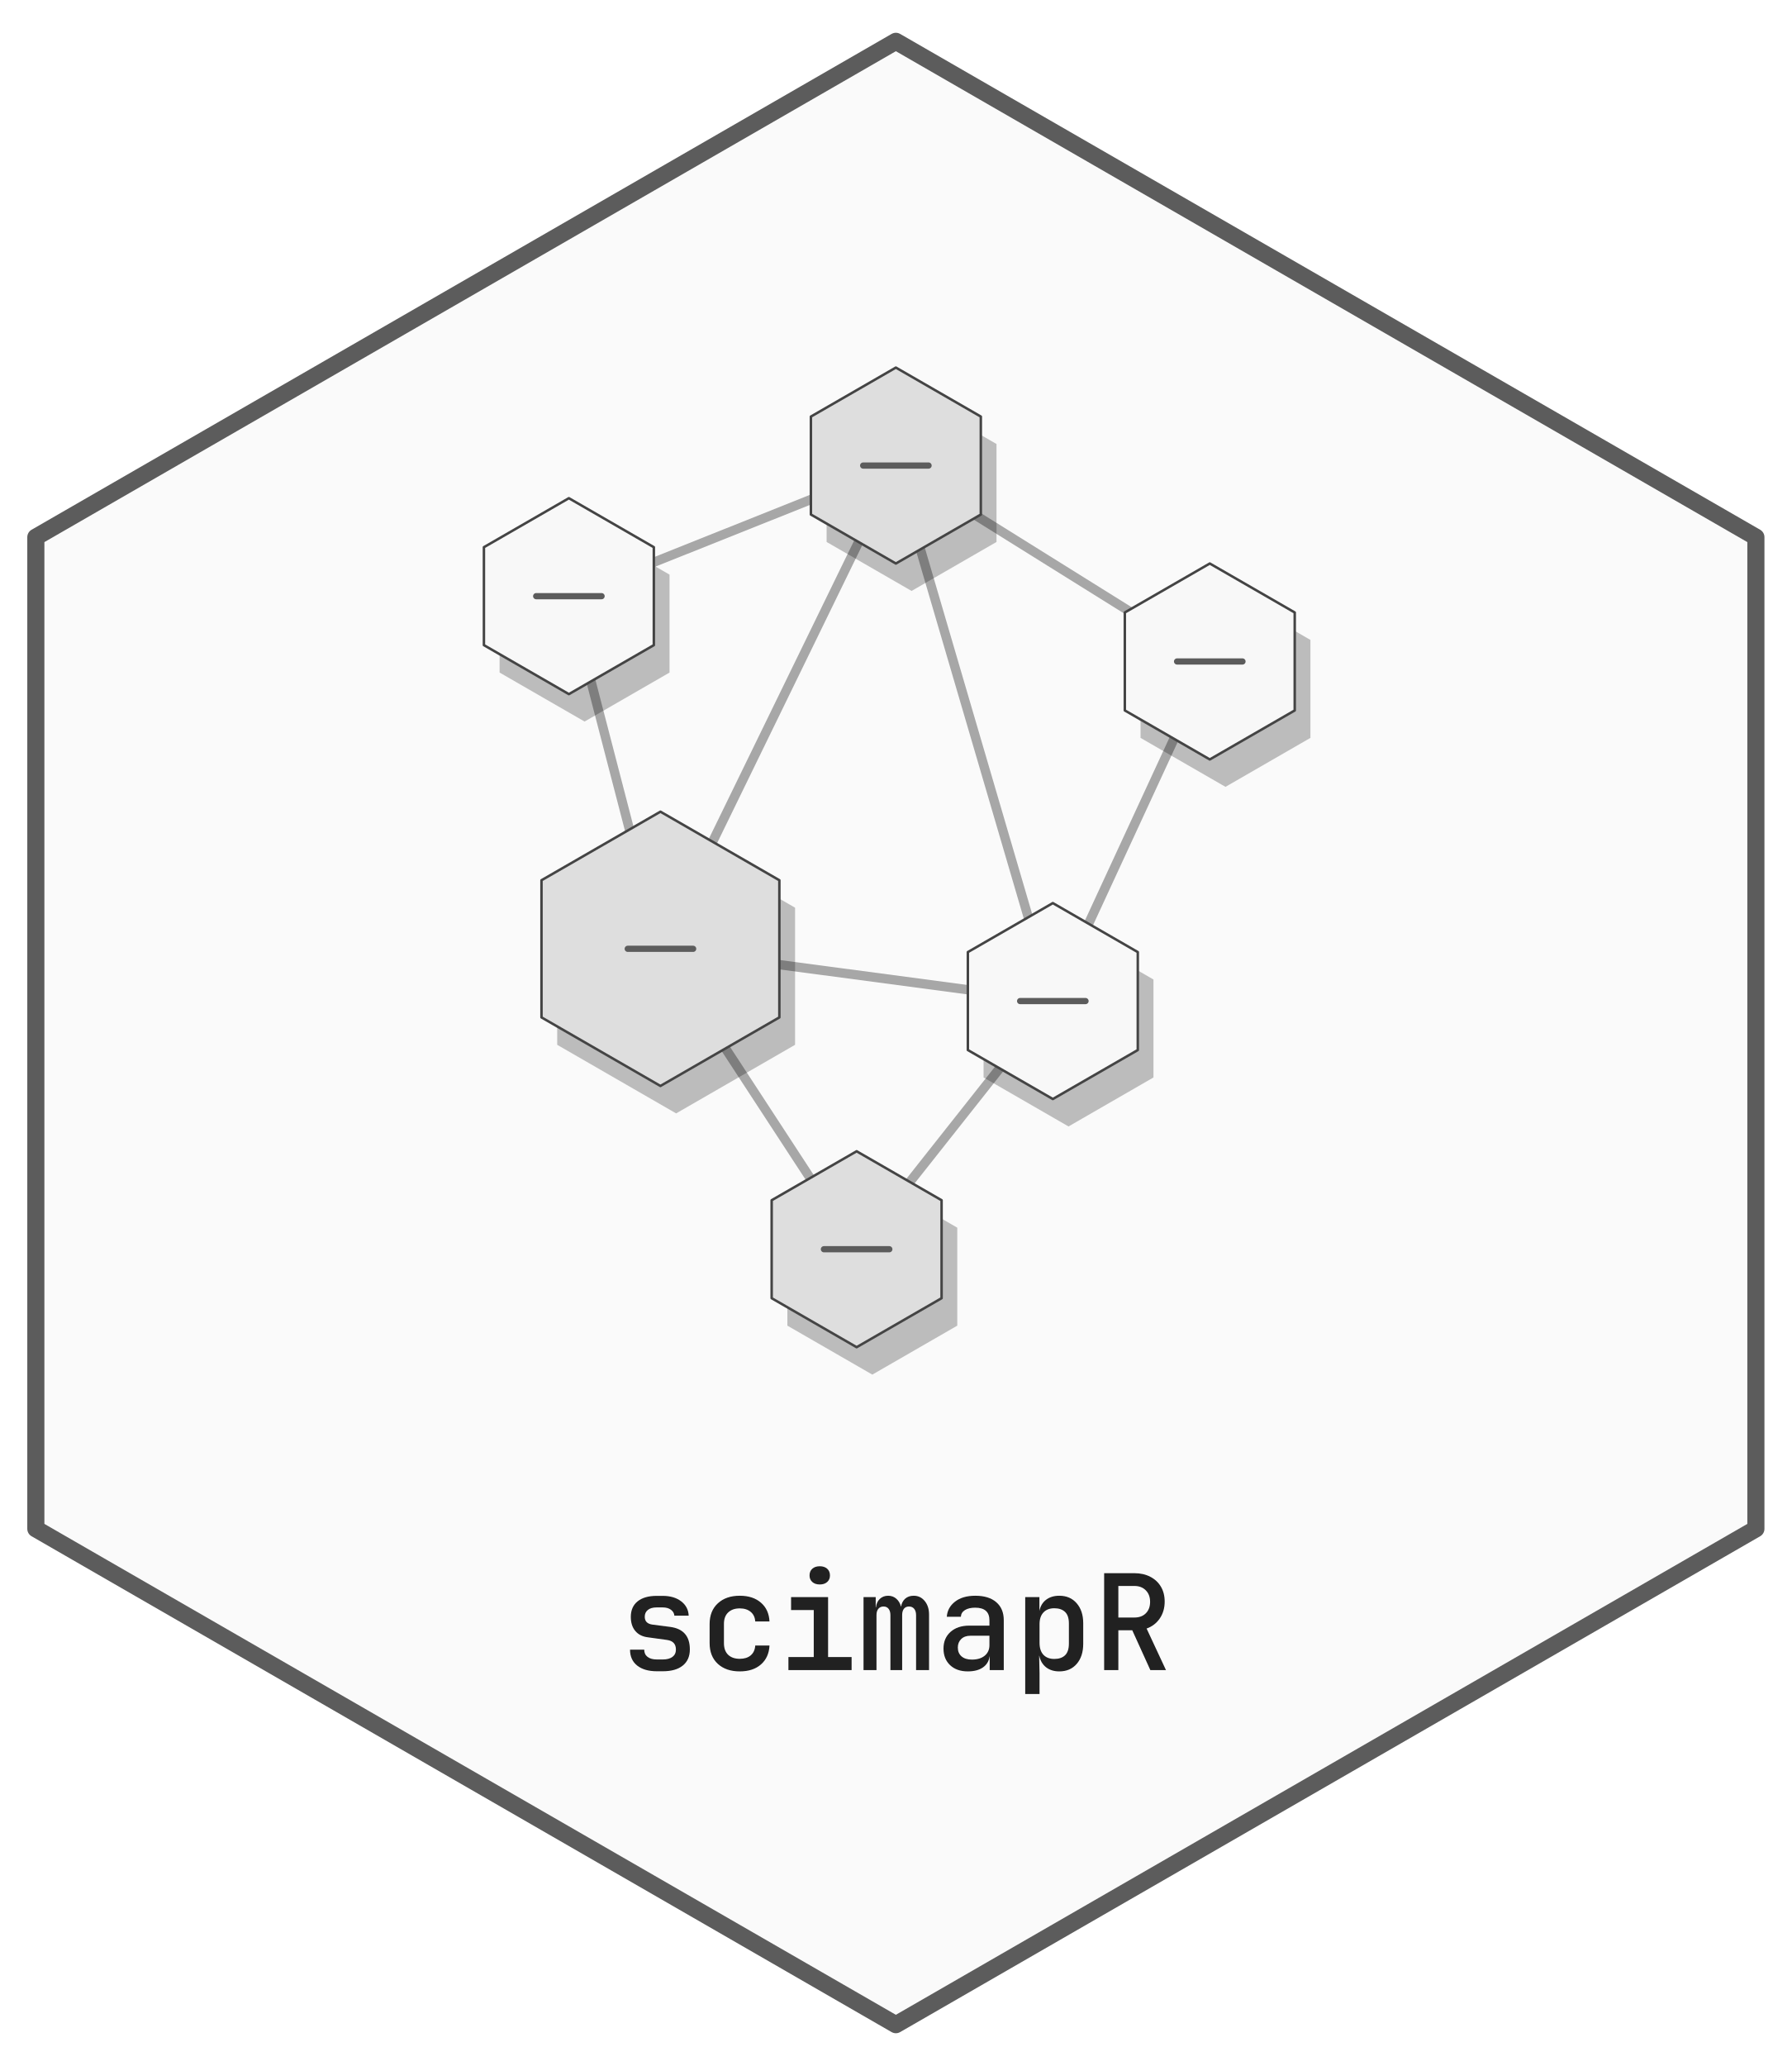
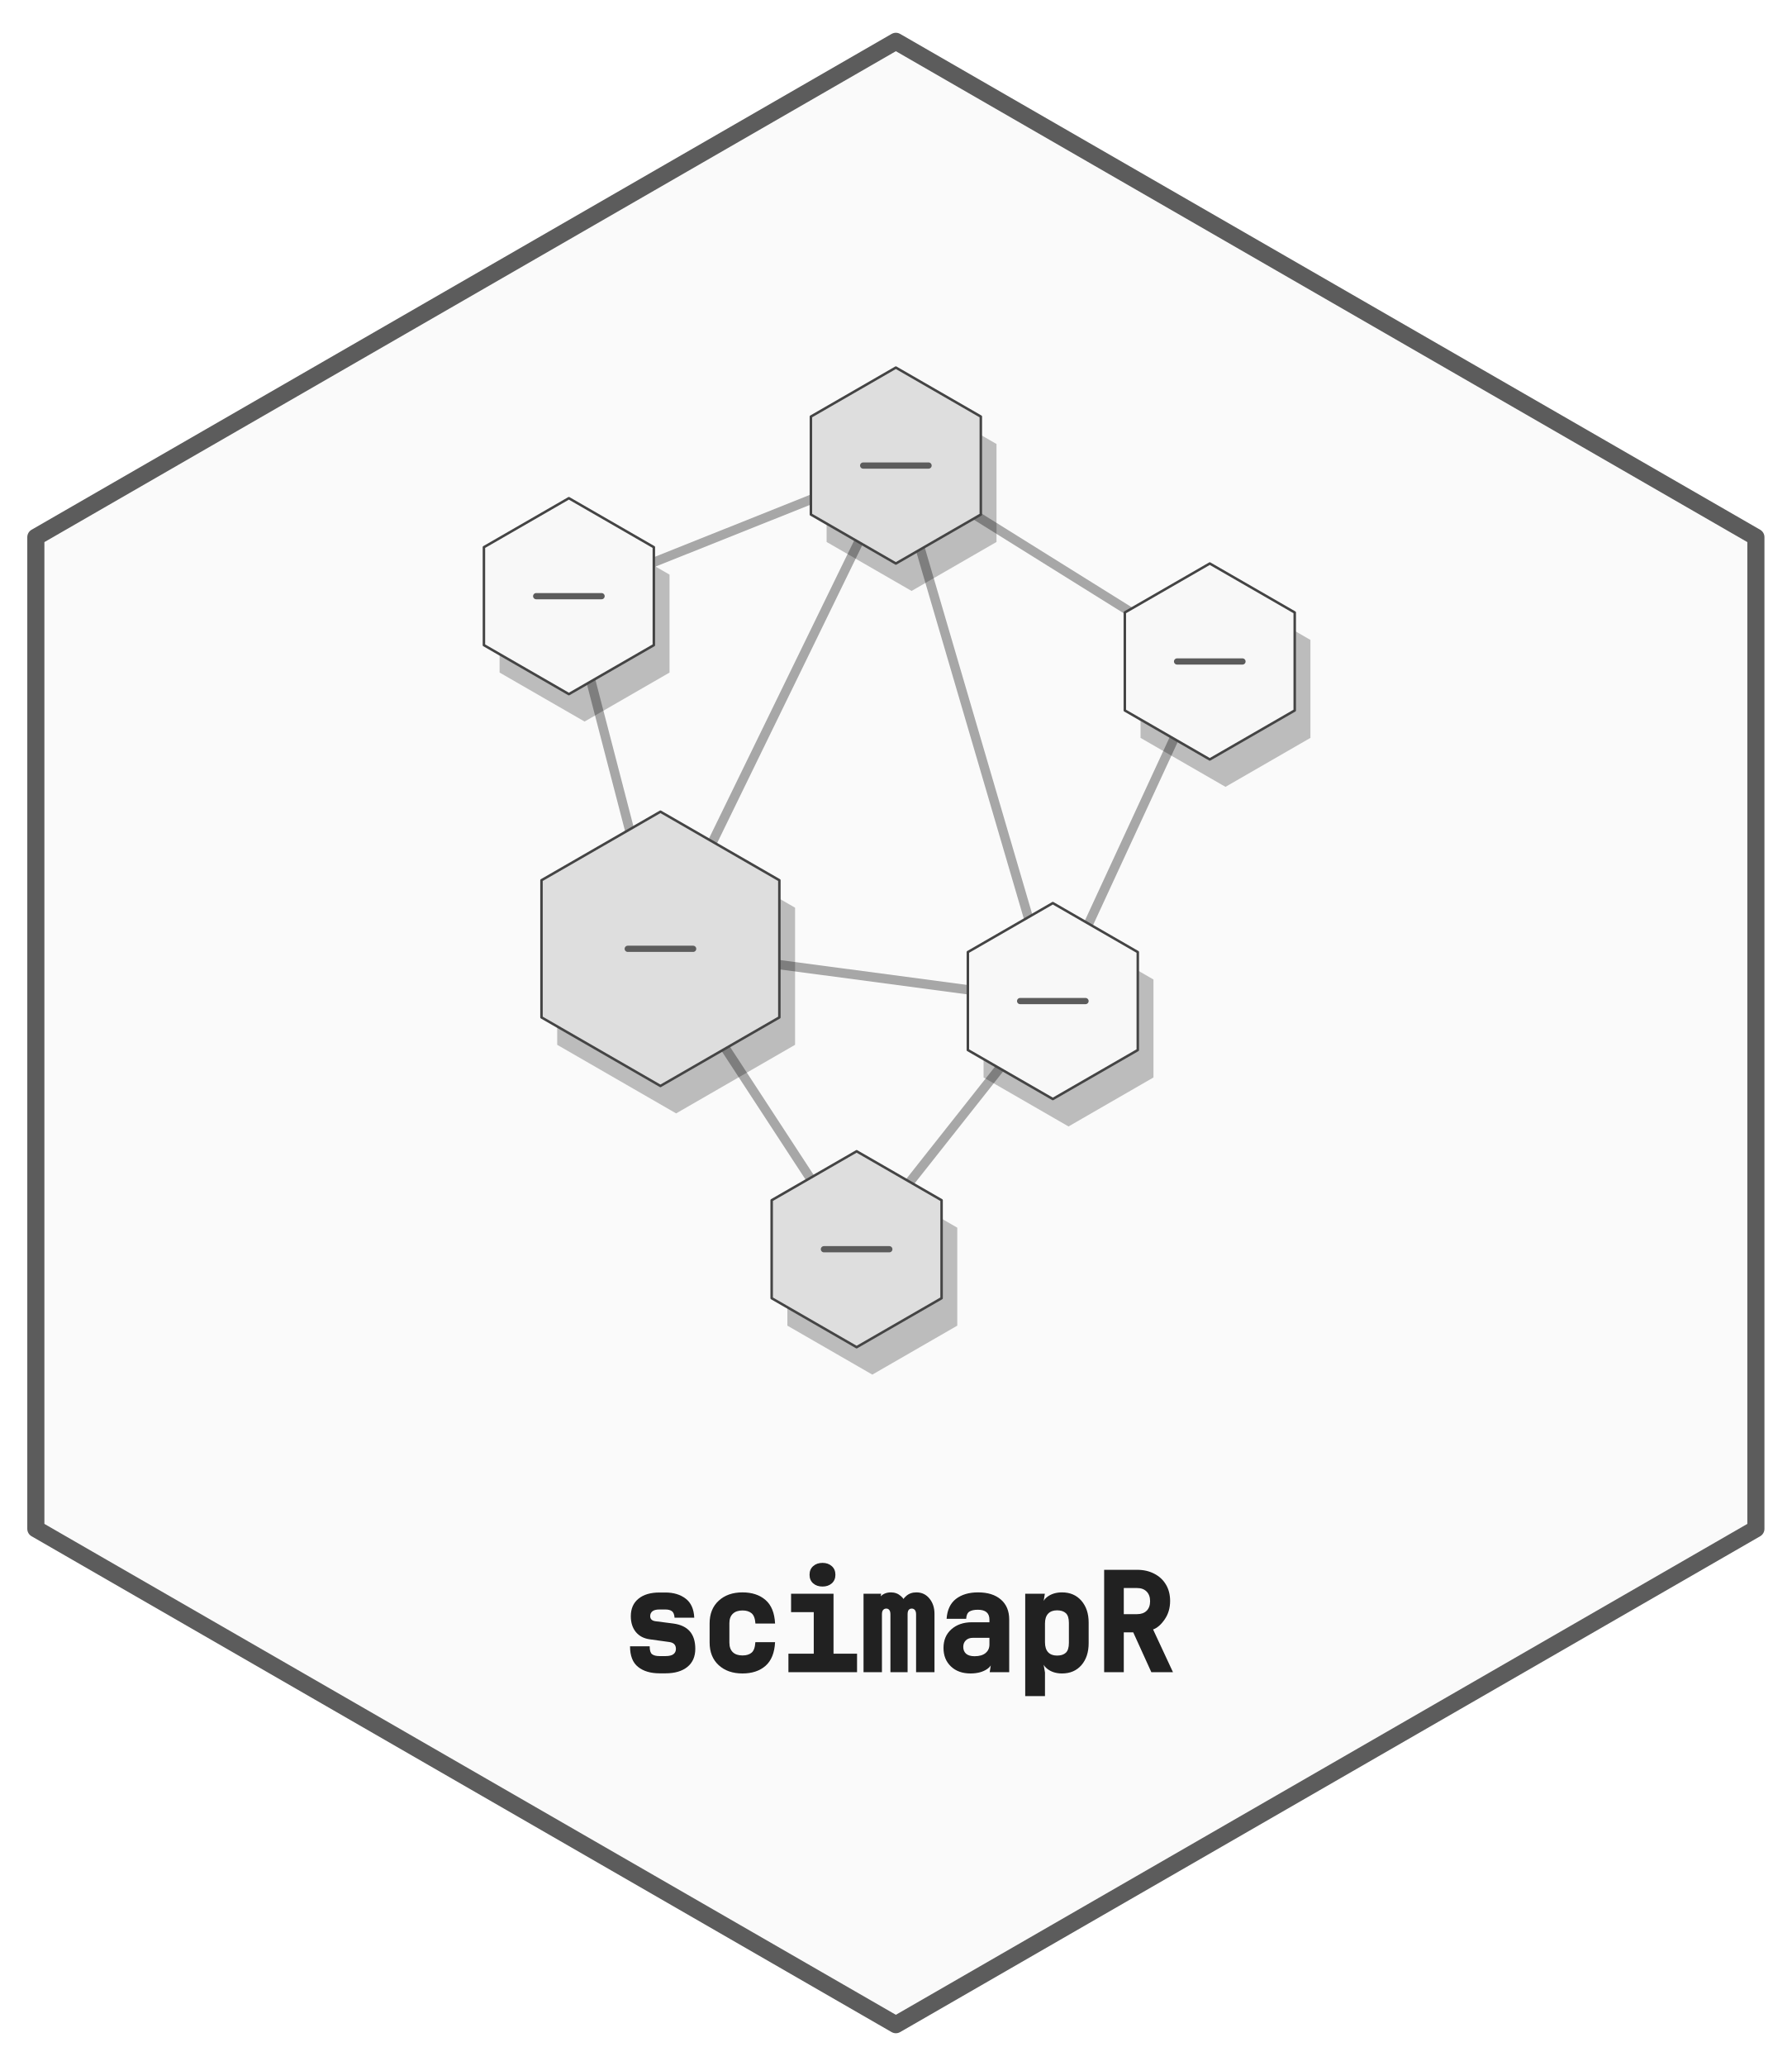
- <svg xmlns="http://www.w3.org/2000/svg" xmlns:xlink="http://www.w3.org/1999/xlink" width="432pt" height="498pt" viewBox="0 0 432 498">
+ <svg xmlns="http://www.w3.org/2000/svg" xmlns:xlink="http://www.w3.org/1999/xlink" width="432" height="498" viewBox="0 0 432 498">
  <defs>
    <g>
      <g id="glyph-0-0">
-         <path d="M 8.891 0.281 C 6.867 0.281 5.281 -0.176 4.125 -1.094 C 2.977 -2.008 2.406 -3.285 2.406 -4.922 L 5.828 -4.922 C 5.828 -4.18 6.094 -3.602 6.625 -3.188 C 7.156 -2.77 7.91 -2.562 8.891 -2.562 L 10.297 -2.562 C 11.305 -2.562 12.086 -2.77 12.641 -3.188 C 13.191 -3.602 13.469 -4.191 13.469 -4.953 C 13.469 -6.297 12.754 -7.066 11.328 -7.266 L 6.688 -7.906 C 5.383 -8.07 4.375 -8.586 3.656 -9.453 C 2.945 -10.316 2.594 -11.441 2.594 -12.828 C 2.594 -14.43 3.133 -15.676 4.219 -16.562 C 5.312 -17.445 6.848 -17.891 8.828 -17.891 L 10.266 -17.891 C 12.109 -17.891 13.598 -17.453 14.734 -16.578 C 15.879 -15.703 16.484 -14.551 16.547 -13.125 L 13.094 -13.125 C 13.051 -13.695 12.773 -14.172 12.266 -14.547 C 11.766 -14.922 11.098 -15.109 10.266 -15.109 L 8.828 -15.109 C 7.91 -15.109 7.203 -14.906 6.703 -14.5 C 6.203 -14.094 5.953 -13.547 5.953 -12.859 C 5.953 -11.773 6.562 -11.145 7.781 -10.969 L 12.125 -10.406 C 15.258 -9.977 16.828 -8.172 16.828 -4.984 C 16.828 -3.305 16.258 -2.008 15.125 -1.094 C 14 -0.176 12.391 0.281 10.297 0.281 Z M 8.891 0.281 " />
+         <path d="M 9.547 0.281 C 7.367 0.281 5.633 -0.234 4.344 -1.266 C 3.051 -2.297 2.406 -3.953 2.406 -6.234 L 7.141 -6.234 C 7.141 -5.266 7.332 -4.629 7.719 -4.328 C 8.113 -4.023 8.723 -3.875 9.547 -3.875 L 10.953 -3.875 C 11.816 -3.875 12.453 -4.023 12.859 -4.328 C 13.266 -4.641 13.469 -5.066 13.469 -5.609 C 13.469 -6.566 12.941 -7.117 11.891 -7.266 L 7.25 -7.906 C 5.781 -8.094 4.633 -8.68 3.812 -9.672 C 3 -10.672 2.594 -11.941 2.594 -13.484 C 2.594 -15.297 3.207 -16.703 4.438 -17.703 C 5.664 -18.703 7.348 -19.203 9.484 -19.203 L 10.922 -19.203 C 12.91 -19.203 14.547 -18.707 15.828 -17.719 C 17.109 -16.738 17.797 -15.207 17.891 -13.125 L 13.141 -13.125 C 13.086 -13.906 12.875 -14.43 12.5 -14.703 C 12.133 -14.973 11.609 -15.109 10.922 -15.109 L 9.484 -15.109 C 8.723 -15.109 8.16 -14.961 7.797 -14.672 C 7.441 -14.379 7.266 -13.992 7.266 -13.516 C 7.266 -12.805 7.688 -12.395 8.531 -12.281 L 12.875 -11.719 C 16.383 -11.238 18.141 -9.211 18.141 -5.641 C 18.141 -3.754 17.504 -2.297 16.234 -1.266 C 14.961 -0.234 13.203 0.281 10.953 0.281 Z M 9.547 0.281 " />
      </g>
      <g id="glyph-0-1">
-         <path d="M 9.859 0.312 C 7.66 0.312 5.898 -0.289 4.578 -1.5 C 3.254 -2.719 2.594 -4.383 2.594 -6.5 L 2.594 -11.109 C 2.594 -13.211 3.254 -14.875 4.578 -16.094 C 5.898 -17.312 7.66 -17.922 9.859 -17.922 C 11.992 -17.922 13.695 -17.363 14.969 -16.25 C 16.25 -15.145 16.938 -13.633 17.031 -11.719 L 13.594 -11.719 C 13.531 -12.719 13.16 -13.492 12.484 -14.047 C 11.816 -14.598 10.941 -14.875 9.859 -14.875 C 8.68 -14.875 7.75 -14.547 7.062 -13.891 C 6.383 -13.242 6.047 -12.328 6.047 -11.141 L 6.047 -6.5 C 6.047 -5.281 6.383 -4.344 7.062 -3.688 C 7.75 -3.039 8.68 -2.719 9.859 -2.719 C 10.961 -2.719 11.844 -2.992 12.5 -3.547 C 13.164 -4.109 13.531 -4.898 13.594 -5.922 L 17.031 -5.922 C 16.938 -4.004 16.25 -2.484 14.969 -1.359 C 13.695 -0.242 11.992 0.312 9.859 0.312 Z M 9.859 0.312 " />
+         <path d="M 10.516 0.312 C 8.148 0.312 6.238 -0.352 4.781 -1.688 C 3.32 -3.031 2.594 -4.852 2.594 -7.156 L 2.594 -11.766 C 2.594 -14.055 3.32 -15.875 4.781 -17.219 C 6.238 -18.562 8.148 -19.234 10.516 -19.234 C 12.816 -19.234 14.672 -18.617 16.078 -17.391 C 17.484 -16.172 18.25 -14.281 18.375 -11.719 L 13.641 -11.719 C 13.555 -12.938 13.242 -13.766 12.703 -14.203 C 12.172 -14.648 11.441 -14.875 10.516 -14.875 C 9.516 -14.875 8.738 -14.609 8.188 -14.078 C 7.633 -13.555 7.359 -12.797 7.359 -11.797 L 7.359 -7.156 C 7.359 -6.125 7.633 -5.344 8.188 -4.812 C 8.738 -4.289 9.516 -4.031 10.516 -4.031 C 11.461 -4.031 12.195 -4.254 12.719 -4.703 C 13.25 -5.148 13.551 -5.992 13.625 -7.234 L 18.375 -7.234 C 18.25 -4.672 17.484 -2.77 16.078 -1.531 C 14.672 -0.301 12.816 0.312 10.516 0.312 Z M 10.516 0.312 " />
      </g>
      <g id="glyph-0-2">
-         <path d="M 2.594 0 L 2.594 -3.141 L 8.703 -3.141 L 8.703 -14.469 L 3.234 -14.469 L 3.234 -17.594 L 12.156 -17.594 L 12.156 -3.141 L 17.828 -3.141 L 17.828 0 Z M 10.156 -20.641 C 9.406 -20.641 8.805 -20.836 8.359 -21.234 C 7.91 -21.629 7.688 -22.156 7.688 -22.812 C 7.688 -23.5 7.91 -24.039 8.359 -24.438 C 8.805 -24.832 9.406 -25.031 10.156 -25.031 C 10.895 -25.031 11.488 -24.832 11.938 -24.438 C 12.383 -24.039 12.609 -23.5 12.609 -22.812 C 12.609 -22.156 12.383 -21.629 11.938 -21.234 C 11.488 -20.836 10.895 -20.641 10.156 -20.641 Z M 10.156 -20.641 " />
+         <path d="M 2.594 0 L 2.594 -4.453 L 8.703 -4.453 L 8.703 -14.469 L 3.234 -14.469 L 3.234 -18.906 L 13.469 -18.906 L 13.469 -4.453 L 19.141 -4.453 L 19.141 0 Z M 10.812 -20.641 C 9.895 -20.641 9.145 -20.895 8.562 -21.406 C 7.977 -21.926 7.688 -22.613 7.688 -23.469 C 7.688 -24.352 7.977 -25.051 8.562 -25.562 C 9.145 -26.082 9.895 -26.344 10.812 -26.344 C 11.719 -26.344 12.461 -26.082 13.047 -25.562 C 13.629 -25.051 13.922 -24.352 13.922 -23.469 C 13.922 -22.613 13.629 -21.926 13.047 -21.406 C 12.461 -20.895 11.719 -20.641 10.812 -20.641 Z M 10.812 -20.641 " />
      </g>
      <g id="glyph-0-3">
-         <path d="M 1.703 0 L 1.703 -17.594 L 4.641 -17.594 L 4.641 -15.141 L 4.703 -15.141 C 4.785 -15.973 5.094 -16.645 5.625 -17.156 C 6.164 -17.664 6.836 -17.922 7.641 -17.922 C 8.41 -17.922 9.066 -17.68 9.609 -17.203 C 10.16 -16.723 10.539 -16.078 10.75 -15.266 C 10.875 -16.078 11.203 -16.723 11.734 -17.203 C 12.273 -17.68 12.961 -17.922 13.797 -17.922 C 14.879 -17.922 15.766 -17.5 16.453 -16.656 C 17.148 -15.812 17.5 -14.727 17.5 -13.406 L 17.5 0 L 14.375 0 L 14.375 -13.25 C 14.375 -13.883 14.223 -14.391 13.922 -14.766 C 13.617 -15.141 13.203 -15.328 12.672 -15.328 C 12.141 -15.328 11.727 -15.145 11.438 -14.781 C 11.156 -14.414 11.016 -13.914 11.016 -13.281 L 11.016 0 L 8.188 0 L 8.188 -13.25 C 8.188 -13.883 8.039 -14.391 7.75 -14.766 C 7.469 -15.141 7.062 -15.328 6.531 -15.328 C 6 -15.328 5.582 -15.145 5.281 -14.781 C 4.977 -14.414 4.828 -13.914 4.828 -13.281 L 4.828 0 Z M 1.703 0 " />
+         <path d="M 1.703 0 L 1.703 -18.906 L 5.953 -18.906 L 5.359 -15.859 L 5.297 -15.859 C 5.004 -16.859 5.188 -17.672 5.844 -18.297 C 6.5 -18.922 7.316 -19.234 8.297 -19.234 C 9.234 -19.234 10.031 -18.941 10.688 -18.359 C 11.344 -17.785 11.562 -17.395 11.344 -17.188 C 11.102 -17.375 11.312 -17.758 11.969 -18.344 C 12.625 -18.938 13.453 -19.234 14.453 -19.234 C 15.742 -19.234 16.789 -18.738 17.594 -17.75 C 18.406 -16.77 18.812 -15.539 18.812 -14.062 L 18.812 0 L 14.375 0 L 14.375 -13.906 C 14.375 -14.383 14.281 -14.738 14.094 -14.969 C 13.906 -15.207 13.648 -15.328 13.328 -15.328 C 13.004 -15.328 12.754 -15.211 12.578 -14.984 C 12.41 -14.766 12.328 -14.414 12.328 -13.938 L 12.328 0 L 8.188 0 L 8.188 -13.906 C 8.188 -14.395 8.098 -14.754 7.922 -14.984 C 7.742 -15.211 7.5 -15.328 7.188 -15.328 C 6.863 -15.328 6.609 -15.211 6.422 -14.984 C 6.234 -14.766 6.141 -14.414 6.141 -13.938 L 6.141 0 Z M 1.703 0 " />
      </g>
      <g id="glyph-0-4">
-         <path d="M 7.844 0.312 C 6.051 0.312 4.625 -0.191 3.562 -1.203 C 2.508 -2.211 1.984 -3.539 1.984 -5.188 C 1.984 -6.852 2.547 -8.191 3.672 -9.203 C 4.805 -10.211 6.312 -10.719 8.188 -10.719 L 13.062 -10.719 L 13.062 -12 C 13.062 -14.031 11.914 -15.047 9.625 -15.047 C 8.602 -15.047 7.781 -14.852 7.156 -14.469 C 6.539 -14.082 6.211 -13.547 6.172 -12.859 L 2.781 -12.859 C 2.883 -14.336 3.547 -15.551 4.766 -16.5 C 5.984 -17.445 7.613 -17.922 9.656 -17.922 C 11.832 -17.922 13.52 -17.398 14.719 -16.359 C 15.914 -15.328 16.516 -13.883 16.516 -12.031 L 16.516 0 L 13.125 0 L 13.125 -3.297 L 13.094 -3.297 C 12.938 -2.16 12.398 -1.273 11.484 -0.641 C 10.566 -0.004 9.352 0.312 7.844 0.312 Z M 8.828 -2.531 C 10.129 -2.531 11.16 -2.844 11.922 -3.469 C 12.68 -4.102 13.062 -4.953 13.062 -6.016 L 13.062 -8.281 L 8.453 -8.281 C 7.535 -8.281 6.801 -8.016 6.25 -7.484 C 5.707 -6.953 5.438 -6.27 5.438 -5.438 C 5.438 -4.539 5.734 -3.832 6.328 -3.312 C 6.93 -2.789 7.766 -2.531 8.828 -2.531 Z M 8.828 -2.531 " />
+         <path d="M 8.5 0.312 C 6.531 0.312 4.953 -0.254 3.766 -1.391 C 2.578 -2.523 1.984 -4.008 1.984 -5.844 C 1.984 -7.707 2.613 -9.203 3.875 -10.328 C 5.145 -11.461 6.801 -12.031 8.844 -12.031 L 13.062 -12.031 L 13.062 -12.656 C 13.062 -14.25 12.133 -15.047 10.281 -15.047 C 9.383 -15.047 8.703 -14.898 8.234 -14.609 C 7.766 -14.316 7.504 -13.734 7.453 -12.859 L 2.734 -12.859 C 2.879 -15.004 3.629 -16.602 4.984 -17.656 C 6.348 -18.707 8.125 -19.234 10.312 -19.234 C 12.656 -19.234 14.492 -18.656 15.828 -17.5 C 17.16 -16.344 17.828 -14.738 17.828 -12.688 L 17.828 0 L 13.125 0 L 13.75 -3.922 L 13.781 -3.922 C 14.008 -2.555 13.598 -1.508 12.547 -0.781 C 11.492 -0.051 10.145 0.312 8.5 0.312 Z M 9.484 -3.844 C 10.629 -3.844 11.508 -4.098 12.125 -4.609 C 12.75 -5.129 13.062 -5.816 13.062 -6.672 L 13.062 -8.281 L 9.109 -8.281 C 8.367 -8.281 7.789 -8.078 7.375 -7.672 C 6.957 -7.266 6.75 -6.738 6.75 -6.094 C 6.75 -5.395 6.977 -4.844 7.438 -4.438 C 7.906 -4.039 8.586 -3.844 9.484 -3.844 Z M 9.484 -3.844 " />
      </g>
      <g id="glyph-0-5">
-         <path d="M 2.688 5.766 L 2.688 -17.594 L 6.109 -17.594 L 6.109 -14.266 C 6.348 -15.422 6.883 -16.316 7.719 -16.953 C 8.562 -17.598 9.625 -17.922 10.906 -17.922 C 12.656 -17.922 14.051 -17.316 15.094 -16.109 C 16.145 -14.898 16.672 -13.297 16.672 -11.297 L 16.672 -6.344 C 16.672 -4.312 16.145 -2.691 15.094 -1.484 C 14.051 -0.285 12.656 0.312 10.906 0.312 C 9.625 0.312 8.555 -0.02 7.703 -0.688 C 6.859 -1.363 6.316 -2.285 6.078 -3.453 L 6.047 -3.453 L 6.141 0.734 L 6.141 5.766 Z M 9.703 -2.688 C 10.805 -2.688 11.664 -2.977 12.281 -3.562 C 12.906 -4.156 13.219 -5.102 13.219 -6.406 L 13.219 -11.234 C 13.219 -12.516 12.906 -13.445 12.281 -14.031 C 11.664 -14.613 10.805 -14.906 9.703 -14.906 C 8.586 -14.906 7.711 -14.566 7.078 -13.891 C 6.453 -13.223 6.141 -12.285 6.141 -11.078 L 6.141 -6.562 C 6.141 -5.32 6.453 -4.363 7.078 -3.688 C 7.711 -3.02 8.586 -2.688 9.703 -2.688 Z M 9.703 -2.688 " />
+         <path d="M 2.688 5.766 L 2.688 -18.906 L 7.422 -18.906 L 6.766 -14.922 C 6.609 -16.328 7.008 -17.395 7.969 -18.125 C 8.938 -18.863 10.133 -19.234 11.562 -19.234 C 13.508 -19.234 15.066 -18.562 16.234 -17.219 C 17.398 -15.875 17.984 -14.117 17.984 -11.953 L 17.984 -7 C 17.984 -4.801 17.398 -3.031 16.234 -1.688 C 15.066 -0.352 13.508 0.312 11.562 0.312 C 10.125 0.312 8.922 -0.07 7.953 -0.844 C 6.984 -1.613 6.566 -2.691 6.703 -4.078 L 6.734 -4.078 L 7.453 0.078 L 7.453 5.766 Z M 10.359 -4 C 11.285 -4 11.992 -4.227 12.484 -4.688 C 12.973 -5.156 13.219 -5.945 13.219 -7.062 L 13.219 -11.891 C 13.219 -12.984 12.973 -13.758 12.484 -14.219 C 11.992 -14.676 11.285 -14.906 10.359 -14.906 C 9.43 -14.906 8.711 -14.633 8.203 -14.094 C 7.703 -13.551 7.453 -12.766 7.453 -11.734 L 7.453 -7.219 C 7.453 -6.156 7.703 -5.352 8.203 -4.812 C 8.711 -4.27 9.43 -4 10.359 -4 Z M 10.359 -4 " />
      </g>
      <g id="glyph-0-6">
-         <path d="M 2.719 0 L 2.719 -23.359 L 10.016 -23.359 C 11.461 -23.359 12.734 -23.07 13.828 -22.5 C 14.93 -21.938 15.785 -21.145 16.391 -20.125 C 17.004 -19.102 17.312 -17.898 17.312 -16.516 C 17.312 -14.953 16.914 -13.594 16.125 -12.438 C 15.332 -11.289 14.273 -10.484 12.953 -10.016 L 17.625 0 L 13.859 0 L 9.5 -9.594 L 6.141 -9.594 L 6.141 0 Z M 6.141 -12.672 L 10.016 -12.672 C 11.172 -12.672 12.086 -13.008 12.766 -13.688 C 13.453 -14.375 13.797 -15.297 13.797 -16.453 C 13.797 -17.617 13.445 -18.547 12.75 -19.234 C 12.062 -19.93 11.148 -20.281 10.016 -20.281 L 6.141 -20.281 Z M 6.141 -12.672 " />
+         <path d="M 2.719 0 L 2.719 -24.672 L 10.672 -24.672 C 12.223 -24.672 13.598 -24.359 14.797 -23.734 C 16.004 -23.117 16.941 -22.25 17.609 -21.125 C 18.285 -20 18.625 -18.68 18.625 -17.172 C 18.625 -15.473 18.188 -13.988 17.312 -12.719 C 16.445 -11.457 15.516 -10.648 14.516 -10.297 L 19.312 0 L 14.094 0 L 9.734 -9.594 L 7.453 -9.594 L 7.453 0 Z M 7.453 -13.984 L 10.672 -13.984 C 11.648 -13.984 12.414 -14.258 12.969 -14.812 C 13.52 -15.363 13.797 -16.129 13.797 -17.109 C 13.797 -18.098 13.516 -18.875 12.953 -19.438 C 12.391 -20 11.629 -20.281 10.672 -20.281 L 7.453 -20.281 Z M 7.453 -13.984 " />
      </g>
    </g>
  </defs>
  <path fill-rule="nonzero" fill="rgb(98.039%, 98.039%, 98.039%)" fill-opacity="1" stroke-width="4.125" stroke-linecap="round" stroke-linejoin="round" stroke="rgb(36.078%, 36.078%, 36.078%)" stroke-opacity="1" stroke-miterlimit="10" d="M 216 9.961 L 423.359 129.48 L 423.359 368.52 L 216 488.039 L 8.641 368.52 L 8.641 129.48 Z M 216 9.961 " />
  <path fill="none" stroke-width="2.25" stroke-linecap="round" stroke-linejoin="round" stroke="rgb(65.49%, 65.49%, 65.49%)" stroke-opacity="1" stroke-miterlimit="10" d="M 137.16 143.703 L 216 112.219 " />
  <path fill="none" stroke-width="2.25" stroke-linecap="round" stroke-linejoin="round" stroke="rgb(65.49%, 65.49%, 65.49%)" stroke-opacity="1" stroke-miterlimit="10" d="M 216 112.219 L 291.688 159.445 " />
  <path fill="none" stroke-width="2.25" stroke-linecap="round" stroke-linejoin="round" stroke="rgb(65.49%, 65.49%, 65.49%)" stroke-opacity="1" stroke-miterlimit="10" d="M 137.16 143.703 L 159.234 228.707 " />
  <path fill="none" stroke-width="2.25" stroke-linecap="round" stroke-linejoin="round" stroke="rgb(65.49%, 65.49%, 65.49%)" stroke-opacity="1" stroke-miterlimit="10" d="M 216 112.219 L 159.234 228.707 " />
  <path fill="none" stroke-width="2.25" stroke-linecap="round" stroke-linejoin="round" stroke="rgb(65.49%, 65.49%, 65.49%)" stroke-opacity="1" stroke-miterlimit="10" d="M 291.688 159.445 L 253.844 241.301 " />
  <path fill="none" stroke-width="2.25" stroke-linecap="round" stroke-linejoin="round" stroke="rgb(65.49%, 65.49%, 65.49%)" stroke-opacity="1" stroke-miterlimit="10" d="M 159.234 228.707 L 253.844 241.301 " />
  <path fill="none" stroke-width="2.25" stroke-linecap="round" stroke-linejoin="round" stroke="rgb(65.49%, 65.49%, 65.49%)" stroke-opacity="1" stroke-miterlimit="10" d="M 159.234 228.707 L 206.539 301.121 " />
  <path fill="none" stroke-width="2.25" stroke-linecap="round" stroke-linejoin="round" stroke="rgb(65.49%, 65.49%, 65.49%)" stroke-opacity="1" stroke-miterlimit="10" d="M 253.844 241.301 L 206.539 301.121 " />
  <path fill="none" stroke-width="2.25" stroke-linecap="round" stroke-linejoin="round" stroke="rgb(65.49%, 65.49%, 65.49%)" stroke-opacity="1" stroke-miterlimit="10" d="M 216 112.219 L 253.844 241.301 " />
  <path fill-rule="nonzero" fill="rgb(1.961%, 1.961%, 1.961%)" fill-opacity="0.251" d="M 140.945 126.703 L 120.461 138.508 L 120.461 162.121 L 140.945 173.926 L 161.426 162.121 L 161.426 138.508 Z M 140.945 126.703 " />
  <path fill-rule="nonzero" fill="rgb(97.255%, 97.255%, 97.255%)" fill-opacity="1" stroke-width="0.6" stroke-linecap="round" stroke-linejoin="round" stroke="rgb(26.667%, 26.667%, 26.667%)" stroke-opacity="1" stroke-miterlimit="10" d="M 137.16 120.09 L 116.676 131.898 L 116.676 155.508 L 137.16 167.316 L 157.645 155.508 L 157.645 131.898 Z M 137.16 120.09 " />
  <path fill="none" stroke-width="1.5" stroke-linecap="round" stroke-linejoin="round" stroke="rgb(36.078%, 36.078%, 36.078%)" stroke-opacity="1" stroke-miterlimit="10" d="M 129.277 143.703 L 145.043 143.703 " />
  <path fill-rule="nonzero" fill="rgb(1.961%, 1.961%, 1.961%)" fill-opacity="0.251" d="M 219.785 95.219 L 199.301 107.023 L 199.301 130.637 L 219.785 142.445 L 240.266 130.637 L 240.266 107.023 Z M 219.785 95.219 " />
  <path fill-rule="nonzero" fill="rgb(87.059%, 87.059%, 87.059%)" fill-opacity="1" stroke-width="0.6" stroke-linecap="round" stroke-linejoin="round" stroke="rgb(26.667%, 26.667%, 26.667%)" stroke-opacity="1" stroke-miterlimit="10" d="M 216 88.605 L 195.516 100.414 L 195.516 124.027 L 216 135.832 L 236.484 124.027 L 236.484 100.414 Z M 216 88.605 " />
  <path fill="none" stroke-width="1.5" stroke-linecap="round" stroke-linejoin="round" stroke="rgb(36.078%, 36.078%, 36.078%)" stroke-opacity="1" stroke-miterlimit="10" d="M 208.117 112.219 L 223.883 112.219 " />
  <path fill-rule="nonzero" fill="rgb(1.961%, 1.961%, 1.961%)" fill-opacity="0.251" d="M 295.473 142.445 L 274.988 154.25 L 274.988 177.863 L 295.473 189.668 L 315.953 177.863 L 315.953 154.25 Z M 295.473 142.445 " />
  <path fill-rule="nonzero" fill="rgb(97.255%, 97.255%, 97.255%)" fill-opacity="1" stroke-width="0.6" stroke-linecap="round" stroke-linejoin="round" stroke="rgb(26.667%, 26.667%, 26.667%)" stroke-opacity="1" stroke-miterlimit="10" d="M 291.688 135.832 L 271.203 147.637 L 271.203 171.25 L 291.688 183.059 L 312.168 171.25 L 312.168 147.637 Z M 291.688 135.832 " />
  <path fill="none" stroke-width="1.5" stroke-linecap="round" stroke-linejoin="round" stroke="rgb(36.078%, 36.078%, 36.078%)" stroke-opacity="1" stroke-miterlimit="10" d="M 283.801 159.445 L 299.57 159.445 " />
  <path fill-rule="nonzero" fill="rgb(1.961%, 1.961%, 1.961%)" fill-opacity="0.251" d="M 163.02 202.262 L 134.344 218.793 L 134.344 251.848 L 163.02 268.379 L 191.695 251.848 L 191.695 218.793 Z M 163.02 202.262 " />
  <path fill-rule="nonzero" fill="rgb(87.059%, 87.059%, 87.059%)" fill-opacity="1" stroke-width="0.6" stroke-linecap="round" stroke-linejoin="round" stroke="rgb(26.667%, 26.667%, 26.667%)" stroke-opacity="1" stroke-miterlimit="10" d="M 159.234 195.652 L 130.559 212.18 L 130.559 245.238 L 159.234 261.766 L 187.91 245.238 L 187.91 212.18 Z M 159.234 195.652 " />
  <path fill="none" stroke-width="1.5" stroke-linecap="round" stroke-linejoin="round" stroke="rgb(36.078%, 36.078%, 36.078%)" stroke-opacity="1" stroke-miterlimit="10" d="M 151.352 228.707 L 167.121 228.707 " />
  <path fill-rule="nonzero" fill="rgb(1.961%, 1.961%, 1.961%)" fill-opacity="0.251" d="M 257.629 224.301 L 237.145 236.105 L 237.145 259.719 L 257.629 271.527 L 278.109 259.719 L 278.109 236.105 Z M 257.629 224.301 " />
  <path fill-rule="nonzero" fill="rgb(97.255%, 97.255%, 97.255%)" fill-opacity="1" stroke-width="0.6" stroke-linecap="round" stroke-linejoin="round" stroke="rgb(26.667%, 26.667%, 26.667%)" stroke-opacity="1" stroke-miterlimit="10" d="M 253.844 217.688 L 233.359 229.496 L 233.359 253.109 L 253.844 264.914 L 274.328 253.109 L 274.328 229.496 Z M 253.844 217.688 " />
  <path fill="none" stroke-width="1.5" stroke-linecap="round" stroke-linejoin="round" stroke="rgb(36.078%, 36.078%, 36.078%)" stroke-opacity="1" stroke-miterlimit="10" d="M 245.961 241.301 L 261.727 241.301 " />
  <path fill-rule="nonzero" fill="rgb(1.961%, 1.961%, 1.961%)" fill-opacity="0.251" d="M 210.324 284.121 L 189.84 295.926 L 189.84 319.539 L 210.324 331.344 L 230.809 319.539 L 230.809 295.926 Z M 210.324 284.121 " />
  <path fill-rule="nonzero" fill="rgb(87.059%, 87.059%, 87.059%)" fill-opacity="1" stroke-width="0.6" stroke-linecap="round" stroke-linejoin="round" stroke="rgb(26.667%, 26.667%, 26.667%)" stroke-opacity="1" stroke-miterlimit="10" d="M 206.539 277.508 L 186.055 289.312 L 186.055 312.926 L 206.539 324.734 L 227.023 312.926 L 227.023 289.312 Z M 206.539 277.508 " />
  <path fill="none" stroke-width="1.5" stroke-linecap="round" stroke-linejoin="round" stroke="rgb(36.078%, 36.078%, 36.078%)" stroke-opacity="1" stroke-miterlimit="10" d="M 198.656 301.121 L 214.422 301.121 " />
  <g fill="rgb(12.941%, 12.941%, 12.941%)" fill-opacity="1">
-     <use xlink:href="#glyph-0-0" x="149.5" y="402.569" />
-     <use xlink:href="#glyph-0-1" x="168.5" y="402.569" />
-     <use xlink:href="#glyph-0-2" x="187.5" y="402.569" />
-     <use xlink:href="#glyph-0-3" x="206.5" y="402.569" />
-     <use xlink:href="#glyph-0-4" x="225.5" y="402.569" />
-     <use xlink:href="#glyph-0-5" x="244.5" y="402.569" />
-     <use xlink:href="#glyph-0-6" x="263.5" y="402.569" />
+     <use xlink:href="#glyph-0-0" x="149.5" y="403.069" />
+     <use xlink:href="#glyph-0-1" x="168.5" y="403.069" />
+     <use xlink:href="#glyph-0-2" x="187.5" y="403.069" />
+     <use xlink:href="#glyph-0-3" x="206.5" y="403.069" />
+     <use xlink:href="#glyph-0-4" x="225.5" y="403.069" />
+     <use xlink:href="#glyph-0-5" x="244.5" y="403.069" />
+     <use xlink:href="#glyph-0-6" x="263.5" y="403.069" />
  </g>
</svg>
